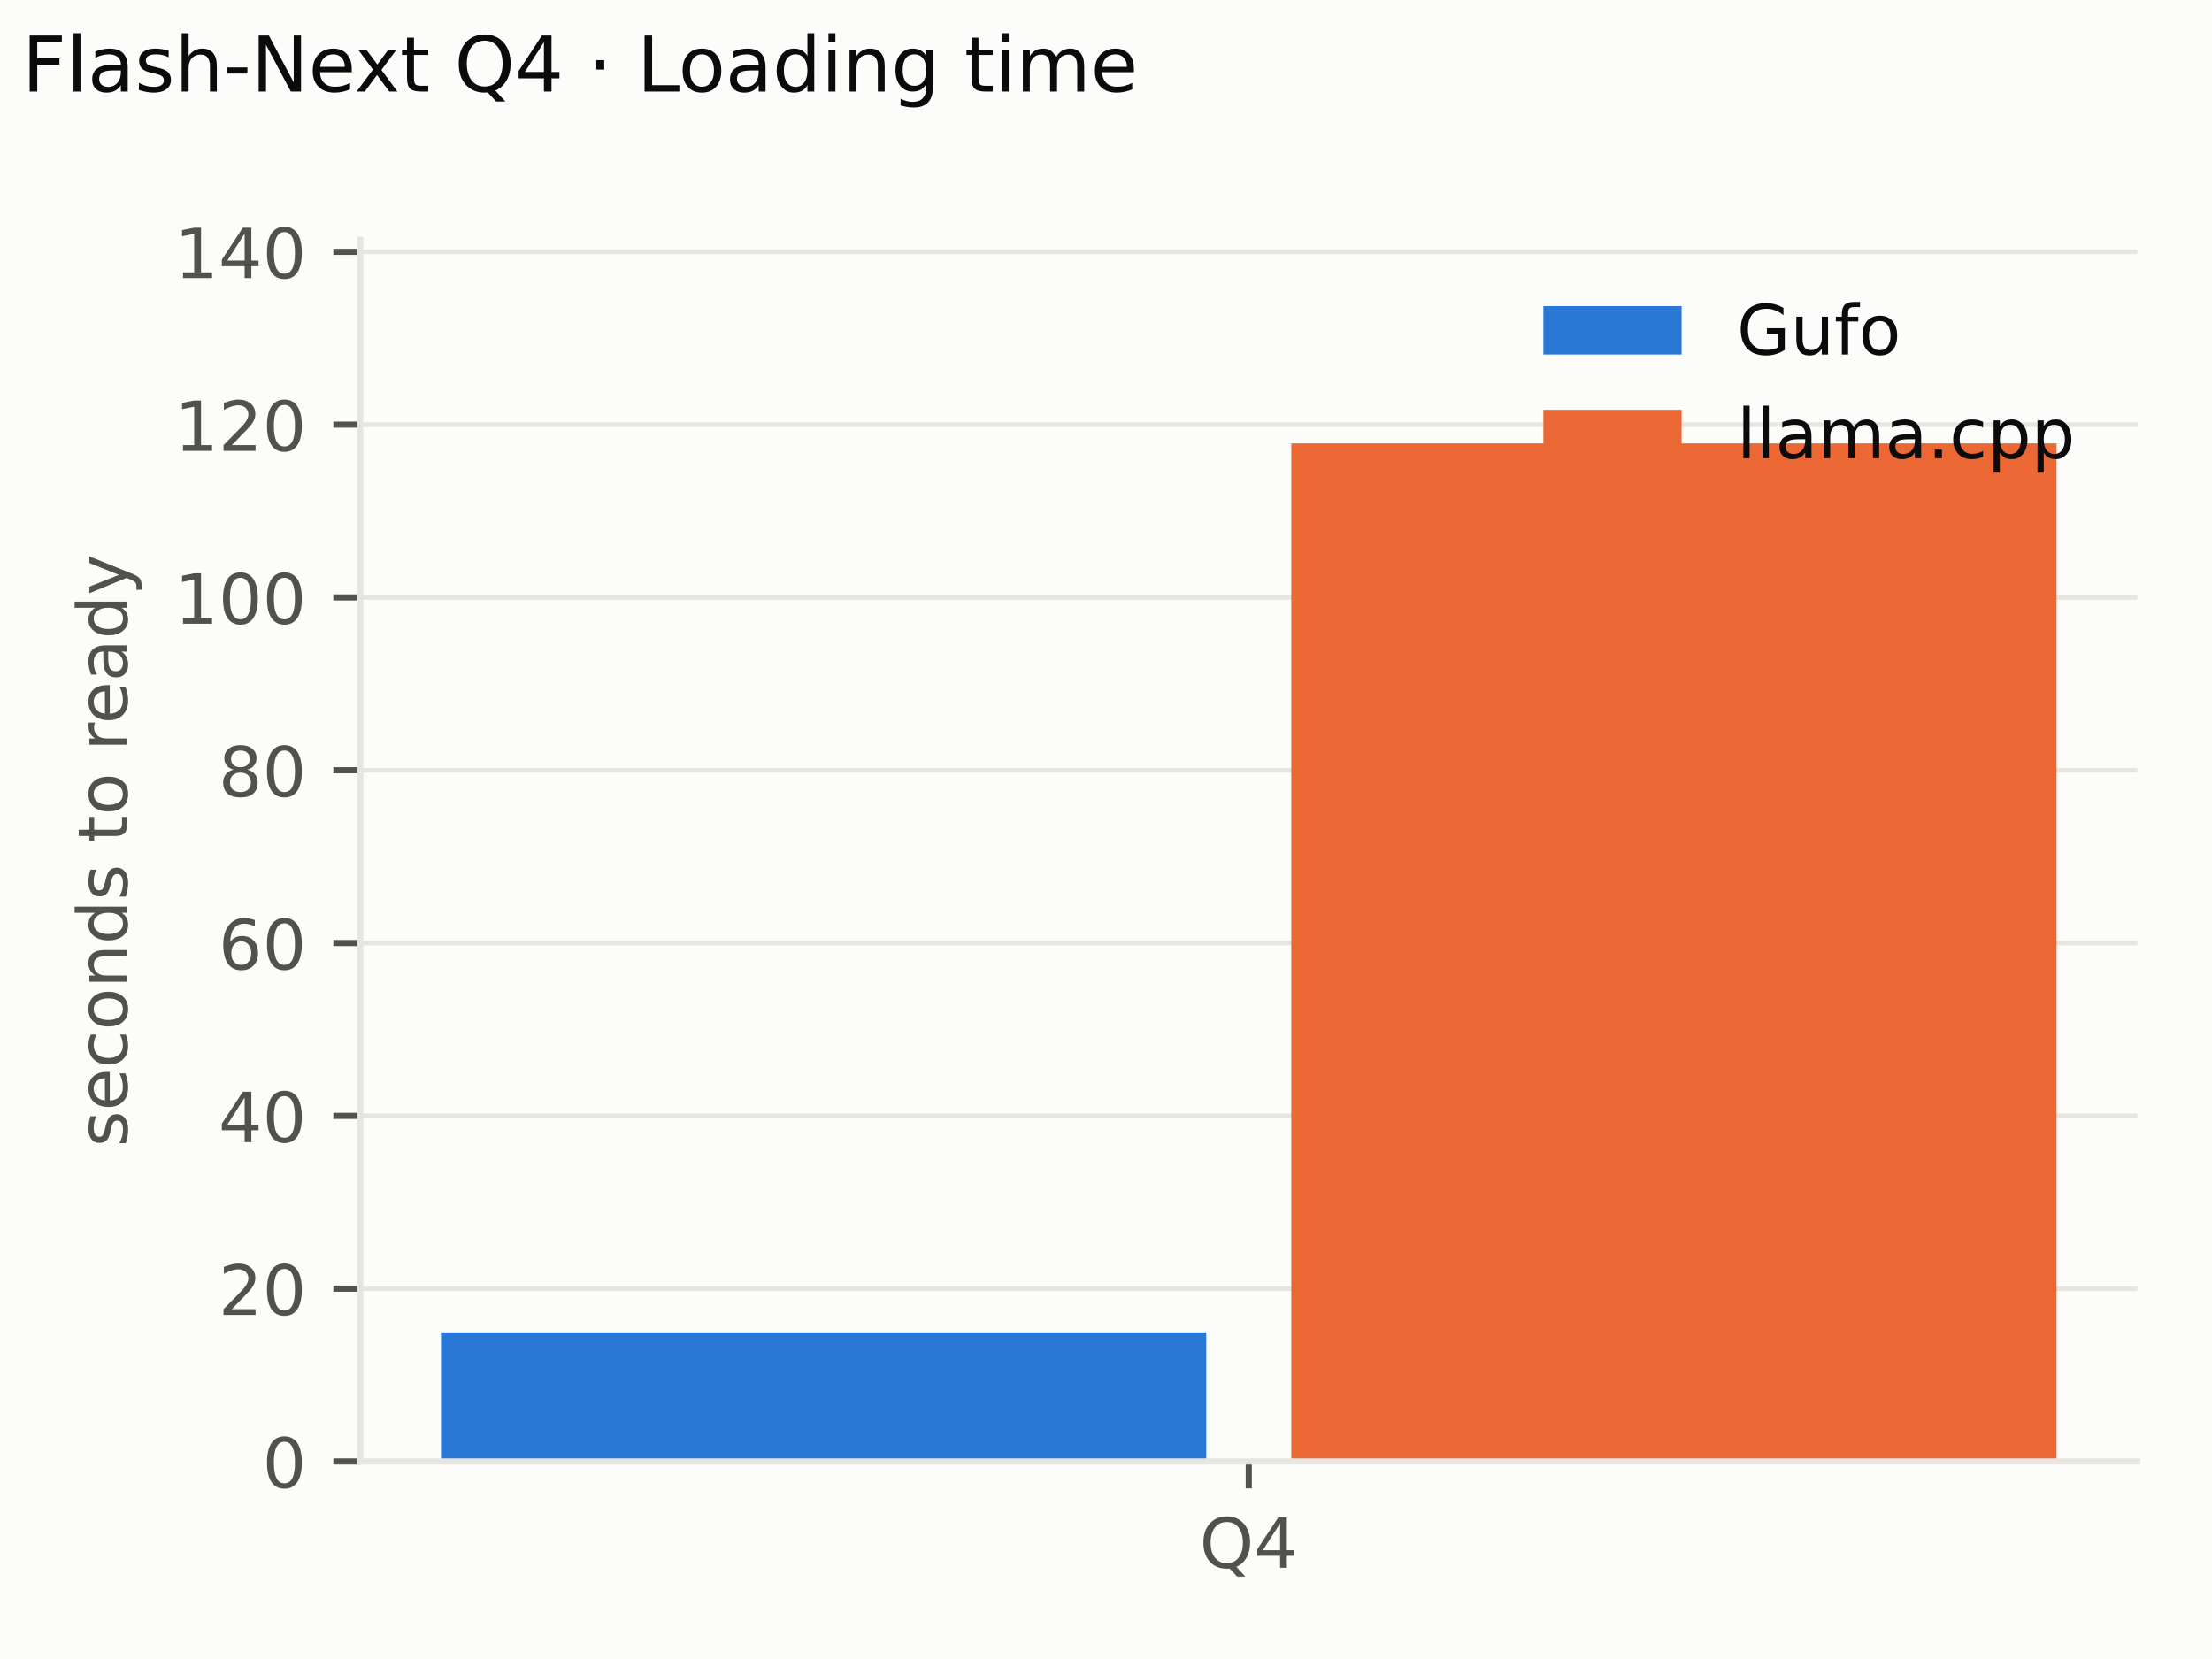
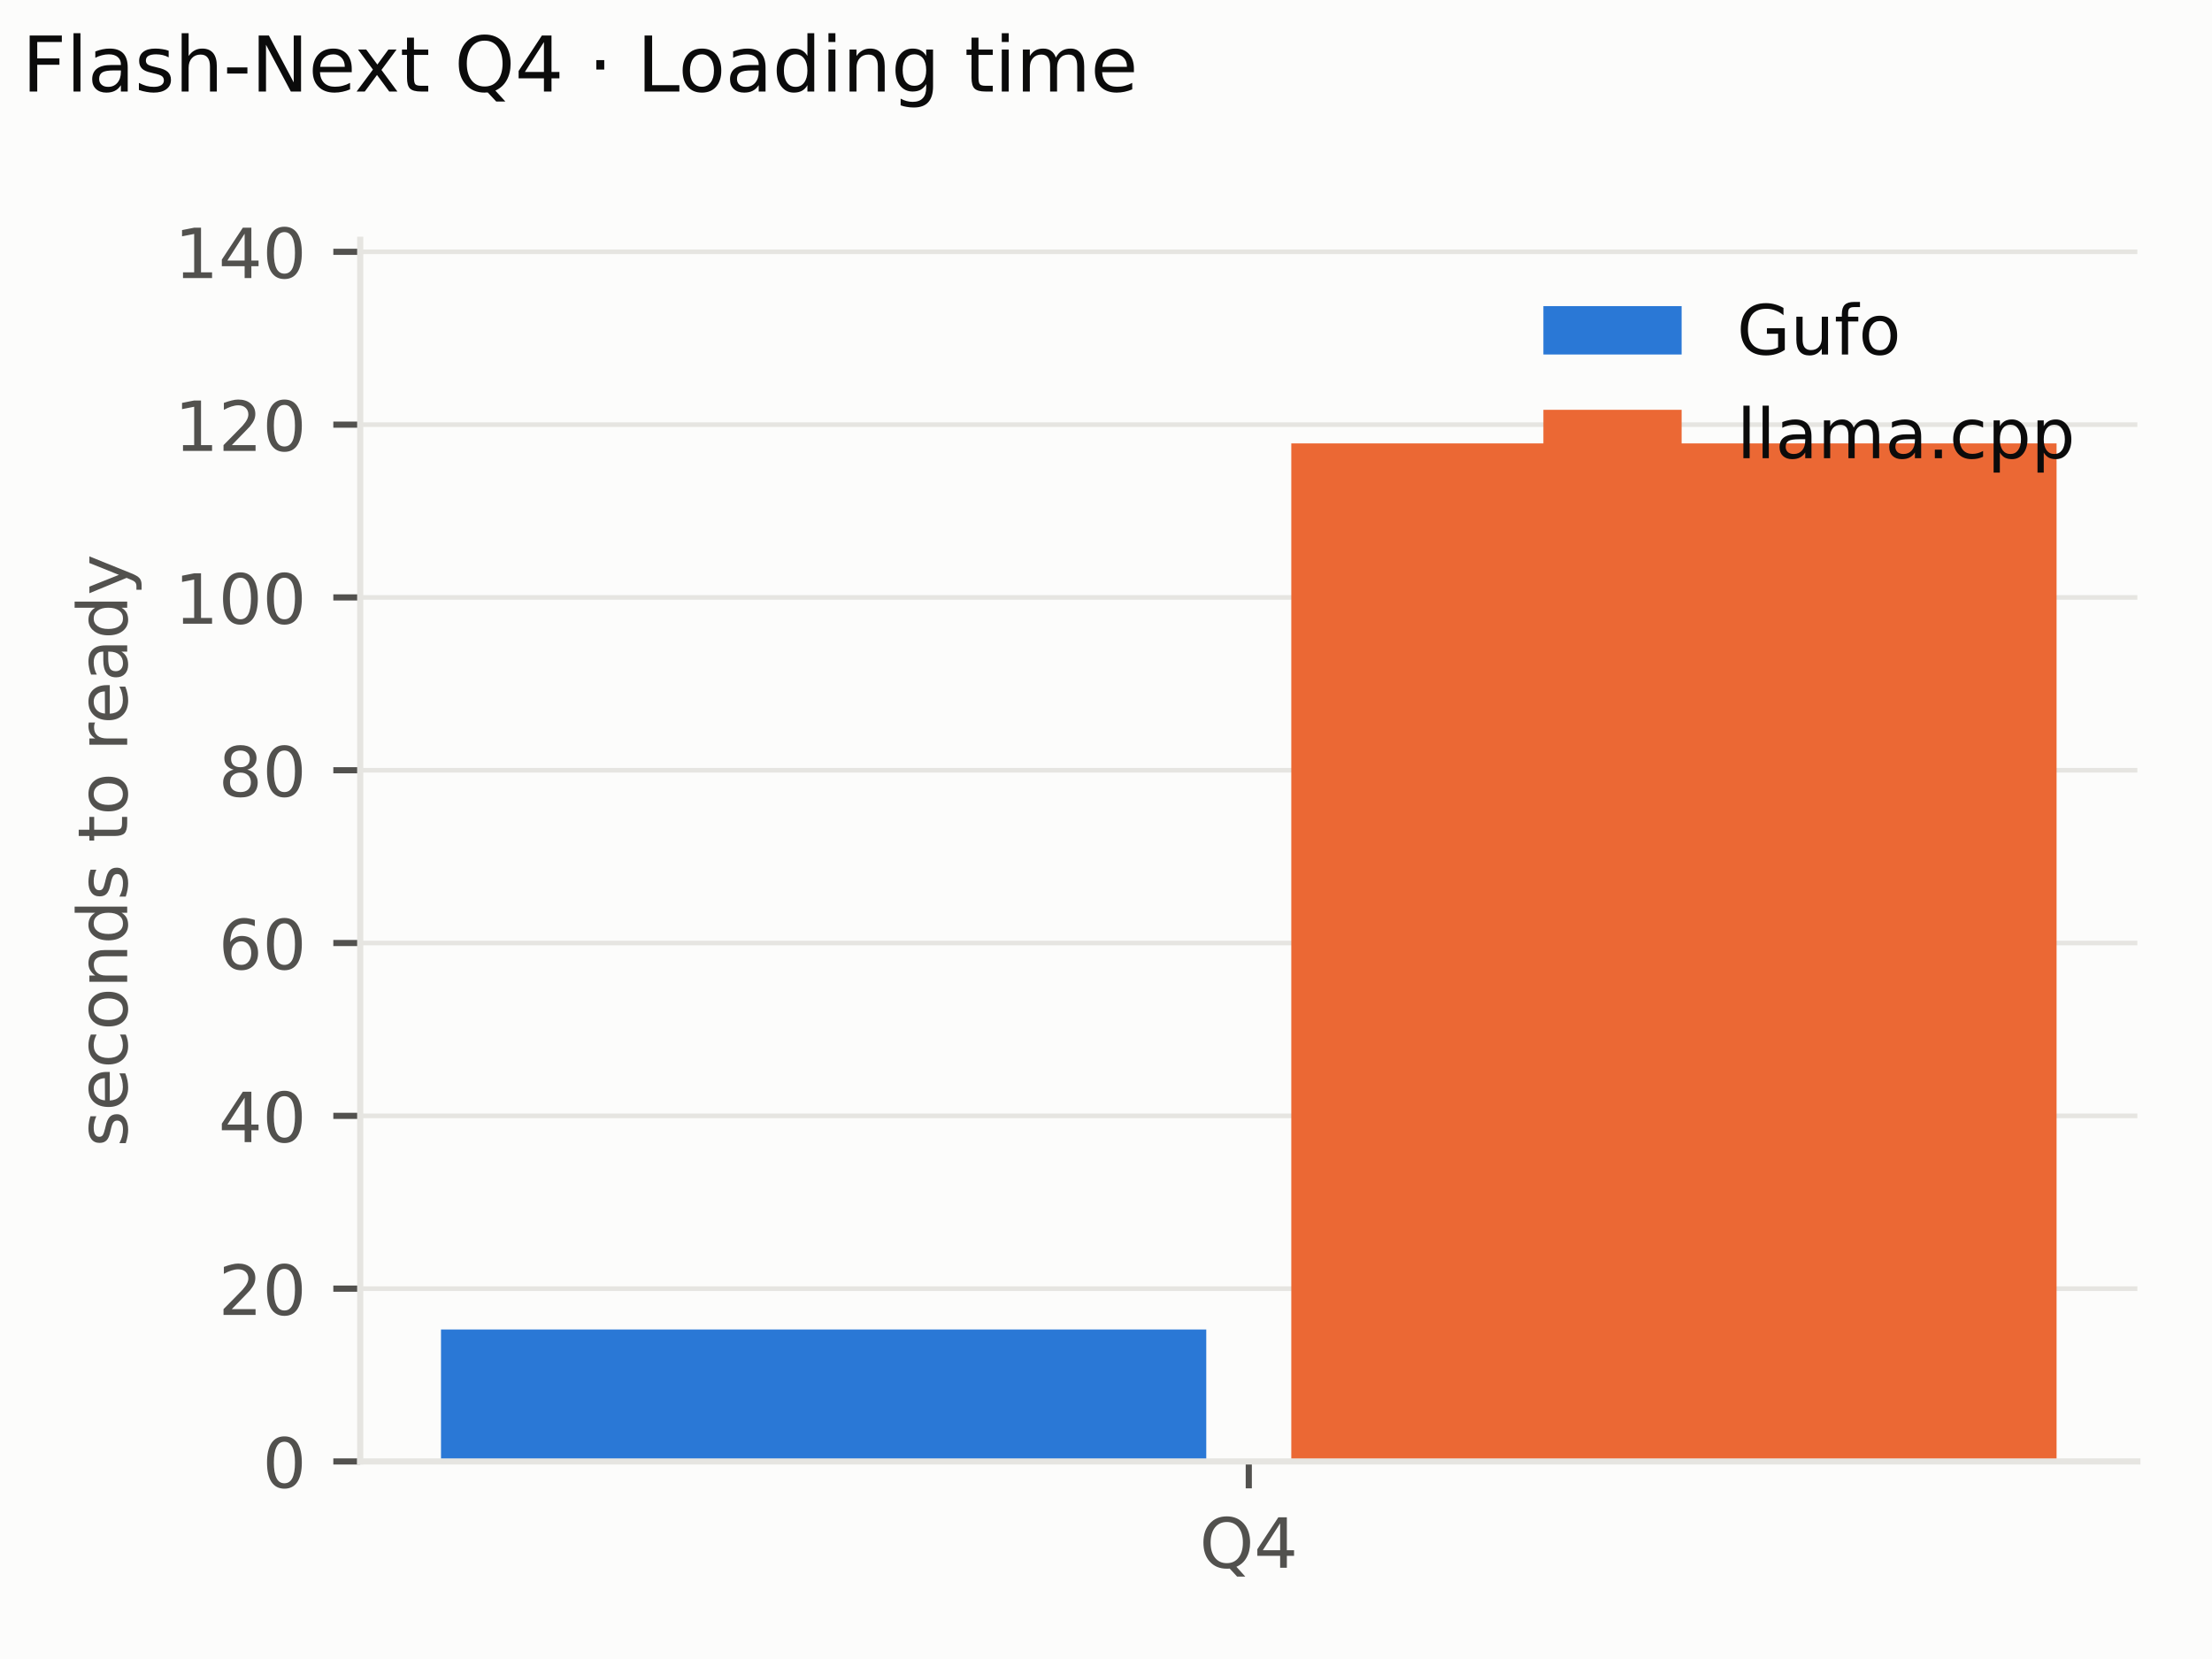
<svg xmlns="http://www.w3.org/2000/svg" xmlns:xlink="http://www.w3.org/1999/xlink" width="288pt" height="216pt" viewBox="0 0 288 216" version="1.1">
  <defs>
    <style type="text/css">*{stroke-linejoin: round; stroke-linecap: butt}</style>
  </defs>
  <g id="figure_1">
    <g id="patch_1">
      <path d="M 0 216 L 288 216 L 288 0 L 0 0 z " style="fill: #fcfcfb" />
    </g>
    <g id="axes_1">
      <g id="patch_2">
        <path d="M 46.899 190.28 L 278.28 190.28 L 278.28 31.218 L 46.899 31.218 z " style="fill: #fcfcfb" />
      </g>
      <g id="matplotlib.axis_1">
        <g id="xtick_1">
          <g id="line2d_1">
            <defs>
              <path id="m1ebf051f68" d="M 0 0 L 0 3.5 " style="stroke: #52514e; stroke-width: 0.8" />
            </defs>
            <g>
              <use xlink:href="#m1ebf051f68" x="162.59" y="190.28" style="fill: #52514e; stroke: #52514e; stroke-width: 0.8" />
            </g>
          </g>
          <g id="text_1">
            <text style="font-size: 9px; font-family: 'DejaVu Sans', 'Bitstream Vera Sans', 'Computer Modern Sans Serif', 'Lucida Grande', 'Verdana', 'Geneva', 'Lucid', 'Arial', 'Helvetica', 'Avant Garde', sans-serif; text-anchor: middle; fill: #52514e" x="162.59" y="204.118" transform="rotate(-0 162.5897 204.1179)">Q4</text>
          </g>
        </g>
      </g>
      <g id="matplotlib.axis_2">
        <g id="ytick_1">
          <g id="line2d_2">
            <path d="M 46.899 190.28 L 278.28 190.28 " clip-path="url(#p195ac40141)" style="fill: none; stroke: #e6e5e1; stroke-width: 0.6; stroke-linecap: square" />
          </g>
          <g id="line2d_3">
            <defs>
              <path id="m680e5b1e24" d="M 0 0 L -3.5 0 " style="stroke: #52514e; stroke-width: 0.8" />
            </defs>
            <g>
              <use xlink:href="#m680e5b1e24" x="46.899" y="190.28" style="fill: #52514e; stroke: #52514e; stroke-width: 0.8" />
            </g>
          </g>
          <g id="text_2">
            <text style="font-size: 9px; font-family: 'DejaVu Sans', 'Bitstream Vera Sans', 'Computer Modern Sans Serif', 'Lucida Grande', 'Verdana', 'Geneva', 'Lucid', 'Arial', 'Helvetica', 'Avant Garde', sans-serif; text-anchor: end; fill: #52514e" x="39.899" y="193.699" transform="rotate(-0 39.89945 193.6989)">0</text>
          </g>
        </g>
        <g id="ytick_2">
          <g id="line2d_4">
            <path d="M 46.899 167.781 L 278.28 167.781 " clip-path="url(#p195ac40141)" style="fill: none; stroke: #e6e5e1; stroke-width: 0.6; stroke-linecap: square" />
          </g>
          <g id="line2d_5">
            <g>
              <use xlink:href="#m680e5b1e24" x="46.899" y="167.781" style="fill: #52514e; stroke: #52514e; stroke-width: 0.8" />
            </g>
          </g>
          <g id="text_3">
            <text style="font-size: 9px; font-family: 'DejaVu Sans', 'Bitstream Vera Sans', 'Computer Modern Sans Serif', 'Lucida Grande', 'Verdana', 'Geneva', 'Lucid', 'Arial', 'Helvetica', 'Avant Garde', sans-serif; text-anchor: end; fill: #52514e" x="39.899" y="171.2" transform="rotate(-0 39.89945 171.2001)">20</text>
          </g>
        </g>
        <g id="ytick_3">
          <g id="line2d_6">
            <path d="M 46.899 145.282 L 278.28 145.282 " clip-path="url(#p195ac40141)" style="fill: none; stroke: #e6e5e1; stroke-width: 0.6; stroke-linecap: square" />
          </g>
          <g id="line2d_7">
            <g>
              <use xlink:href="#m680e5b1e24" x="46.899" y="145.282" style="fill: #52514e; stroke: #52514e; stroke-width: 0.8" />
            </g>
          </g>
          <g id="text_4">
            <text style="font-size: 9px; font-family: 'DejaVu Sans', 'Bitstream Vera Sans', 'Computer Modern Sans Serif', 'Lucida Grande', 'Verdana', 'Geneva', 'Lucid', 'Arial', 'Helvetica', 'Avant Garde', sans-serif; text-anchor: end; fill: #52514e" x="39.899" y="148.701" transform="rotate(-0 39.89945 148.7013)">40</text>
          </g>
        </g>
        <g id="ytick_4">
          <g id="line2d_8">
            <path d="M 46.899 122.783 L 278.28 122.783 " clip-path="url(#p195ac40141)" style="fill: none; stroke: #e6e5e1; stroke-width: 0.6; stroke-linecap: square" />
          </g>
          <g id="line2d_9">
            <g>
              <use xlink:href="#m680e5b1e24" x="46.899" y="122.783" style="fill: #52514e; stroke: #52514e; stroke-width: 0.8" />
            </g>
          </g>
          <g id="text_5">
            <text style="font-size: 9px; font-family: 'DejaVu Sans', 'Bitstream Vera Sans', 'Computer Modern Sans Serif', 'Lucida Grande', 'Verdana', 'Geneva', 'Lucid', 'Arial', 'Helvetica', 'Avant Garde', sans-serif; text-anchor: end; fill: #52514e" x="39.899" y="126.202" transform="rotate(-0 39.89945 126.2024)">60</text>
          </g>
        </g>
        <g id="ytick_5">
          <g id="line2d_10">
            <path d="M 46.899 100.285 L 278.28 100.285 " clip-path="url(#p195ac40141)" style="fill: none; stroke: #e6e5e1; stroke-width: 0.6; stroke-linecap: square" />
          </g>
          <g id="line2d_11">
            <g>
              <use xlink:href="#m680e5b1e24" x="46.899" y="100.285" style="fill: #52514e; stroke: #52514e; stroke-width: 0.8" />
            </g>
          </g>
          <g id="text_6">
            <text style="font-size: 9px; font-family: 'DejaVu Sans', 'Bitstream Vera Sans', 'Computer Modern Sans Serif', 'Lucida Grande', 'Verdana', 'Geneva', 'Lucid', 'Arial', 'Helvetica', 'Avant Garde', sans-serif; text-anchor: end; fill: #52514e" x="39.899" y="103.704" transform="rotate(-0 39.89945 103.7036)">80</text>
          </g>
        </g>
        <g id="ytick_6">
          <g id="line2d_12">
            <path d="M 46.899 77.786 L 278.28 77.786 " clip-path="url(#p195ac40141)" style="fill: none; stroke: #e6e5e1; stroke-width: 0.6; stroke-linecap: square" />
          </g>
          <g id="line2d_13">
            <g>
              <use xlink:href="#m680e5b1e24" x="46.899" y="77.786" style="fill: #52514e; stroke: #52514e; stroke-width: 0.8" />
            </g>
          </g>
          <g id="text_7">
            <text style="font-size: 9px; font-family: 'DejaVu Sans', 'Bitstream Vera Sans', 'Computer Modern Sans Serif', 'Lucida Grande', 'Verdana', 'Geneva', 'Lucid', 'Arial', 'Helvetica', 'Avant Garde', sans-serif; text-anchor: end; fill: #52514e" x="39.899" y="81.205" transform="rotate(-0 39.89945 81.20471)">100</text>
          </g>
        </g>
        <g id="ytick_7">
          <g id="line2d_14">
            <path d="M 46.899 55.287 L 278.28 55.287 " clip-path="url(#p195ac40141)" style="fill: none; stroke: #e6e5e1; stroke-width: 0.6; stroke-linecap: square" />
          </g>
          <g id="line2d_15">
            <g>
              <use xlink:href="#m680e5b1e24" x="46.899" y="55.287" style="fill: #52514e; stroke: #52514e; stroke-width: 0.8" />
            </g>
          </g>
          <g id="text_8">
            <text style="font-size: 9px; font-family: 'DejaVu Sans', 'Bitstream Vera Sans', 'Computer Modern Sans Serif', 'Lucida Grande', 'Verdana', 'Geneva', 'Lucid', 'Arial', 'Helvetica', 'Avant Garde', sans-serif; text-anchor: end; fill: #52514e" x="39.899" y="58.706" transform="rotate(-0 39.89945 58.70586)">120</text>
          </g>
        </g>
        <g id="ytick_8">
          <g id="line2d_16">
            <path d="M 46.899 32.788 L 278.28 32.788 " clip-path="url(#p195ac40141)" style="fill: none; stroke: #e6e5e1; stroke-width: 0.6; stroke-linecap: square" />
          </g>
          <g id="line2d_17">
            <g>
              <use xlink:href="#m680e5b1e24" x="46.899" y="32.788" style="fill: #52514e; stroke: #52514e; stroke-width: 0.8" />
            </g>
          </g>
          <g id="text_9">
            <text style="font-size: 9px; font-family: 'DejaVu Sans', 'Bitstream Vera Sans', 'Computer Modern Sans Serif', 'Lucida Grande', 'Verdana', 'Geneva', 'Lucid', 'Arial', 'Helvetica', 'Avant Garde', sans-serif; text-anchor: end; fill: #52514e" x="39.899" y="36.207" transform="rotate(-0 39.89945 36.20702)">140</text>
          </g>
        </g>
        <g id="text_10">
          <text style="font-size: 9px; font-family: 'DejaVu Sans', 'Bitstream Vera Sans', 'Computer Modern Sans Serif', 'Lucida Grande', 'Verdana', 'Geneva', 'Lucid', 'Arial', 'Helvetica', 'Avant Garde', sans-serif; text-anchor: middle; fill: #52514e" x="16.559" y="110.749" transform="rotate(-90 16.55859 110.7488)">seconds to ready</text>
        </g>
      </g>
      <g id="patch_3">
-         <path d="M 57.417 190.28 L 157.054 190.28 L 157.054 173.473 L 57.417 173.473 z " clip-path="url(#p195ac40141)" style="fill: #2a78d6" />
+         <path d="M 57.417 190.28 L 157.054 190.28 L 157.054 173.102 L 57.417 173.102 z " clip-path="url(#p195ac40141)" style="fill: #2a78d6" />
      </g>
      <g id="patch_4">
        <path d="M 168.125 190.28 L 267.763 190.28 L 267.763 57.728 L 168.125 57.728 z " clip-path="url(#p195ac40141)" style="fill: #eb6834" />
      </g>
      <g id="patch_5">
        <path d="M 46.899 190.28 L 46.899 31.218 " style="fill: none; stroke: #e6e5e1; stroke-width: 0.8; stroke-linejoin: miter; stroke-linecap: square" />
      </g>
      <g id="patch_6">
        <path d="M 46.899 190.28 L 278.28 190.28 " style="fill: none; stroke: #e6e5e1; stroke-width: 0.8; stroke-linejoin: miter; stroke-linecap: square" />
      </g>
      <g id="legend_1">
        <g id="patch_7">
          <path d="M 200.946 46.156 L 218.946 46.156 L 218.946 39.856 L 200.946 39.856 z " style="fill: #2a78d6" />
        </g>
        <g id="text_11">
          <text style="font-size: 9px; font-family: 'DejaVu Sans', 'Bitstream Vera Sans', 'Computer Modern Sans Serif', 'Lucida Grande', 'Verdana', 'Geneva', 'Lucid', 'Arial', 'Helvetica', 'Avant Garde', sans-serif; text-anchor: start; fill: #0b0b0b" x="226.146" y="46.156" transform="rotate(-0 226.1461 46.15625)">Gufo</text>
        </g>
        <g id="patch_8">
          <path d="M 200.946 59.657 L 218.946 59.657 L 218.946 53.357 L 200.946 53.357 z " style="fill: #eb6834" />
        </g>
        <g id="text_12">
          <text style="font-size: 9px; font-family: 'DejaVu Sans', 'Bitstream Vera Sans', 'Computer Modern Sans Serif', 'Lucida Grande', 'Verdana', 'Geneva', 'Lucid', 'Arial', 'Helvetica', 'Avant Garde', sans-serif; text-anchor: start; fill: #0b0b0b" x="226.146" y="59.657" transform="rotate(-0 226.1461 59.65695)">llama.cpp</text>
        </g>
      </g>
    </g>
    <g id="text_13">
      <text style="font-size: 10px; font-family: 'DejaVu Sans', 'Bitstream Vera Sans', 'Computer Modern Sans Serif', 'Lucida Grande', 'Verdana', 'Geneva', 'Lucid', 'Arial', 'Helvetica', 'Avant Garde', sans-serif; text-anchor: start; fill: #0b0b0b" x="2.88" y="11.918" transform="rotate(-0 2.88 11.91844)">Flash-Next Q4 · Loading time</text>
    </g>
  </g>
  <defs>
    <clipPath id="p195ac40141">
      <rect x="46.899" y="31.218" width="231.381" height="159.062" />
    </clipPath>
  </defs>
</svg>
